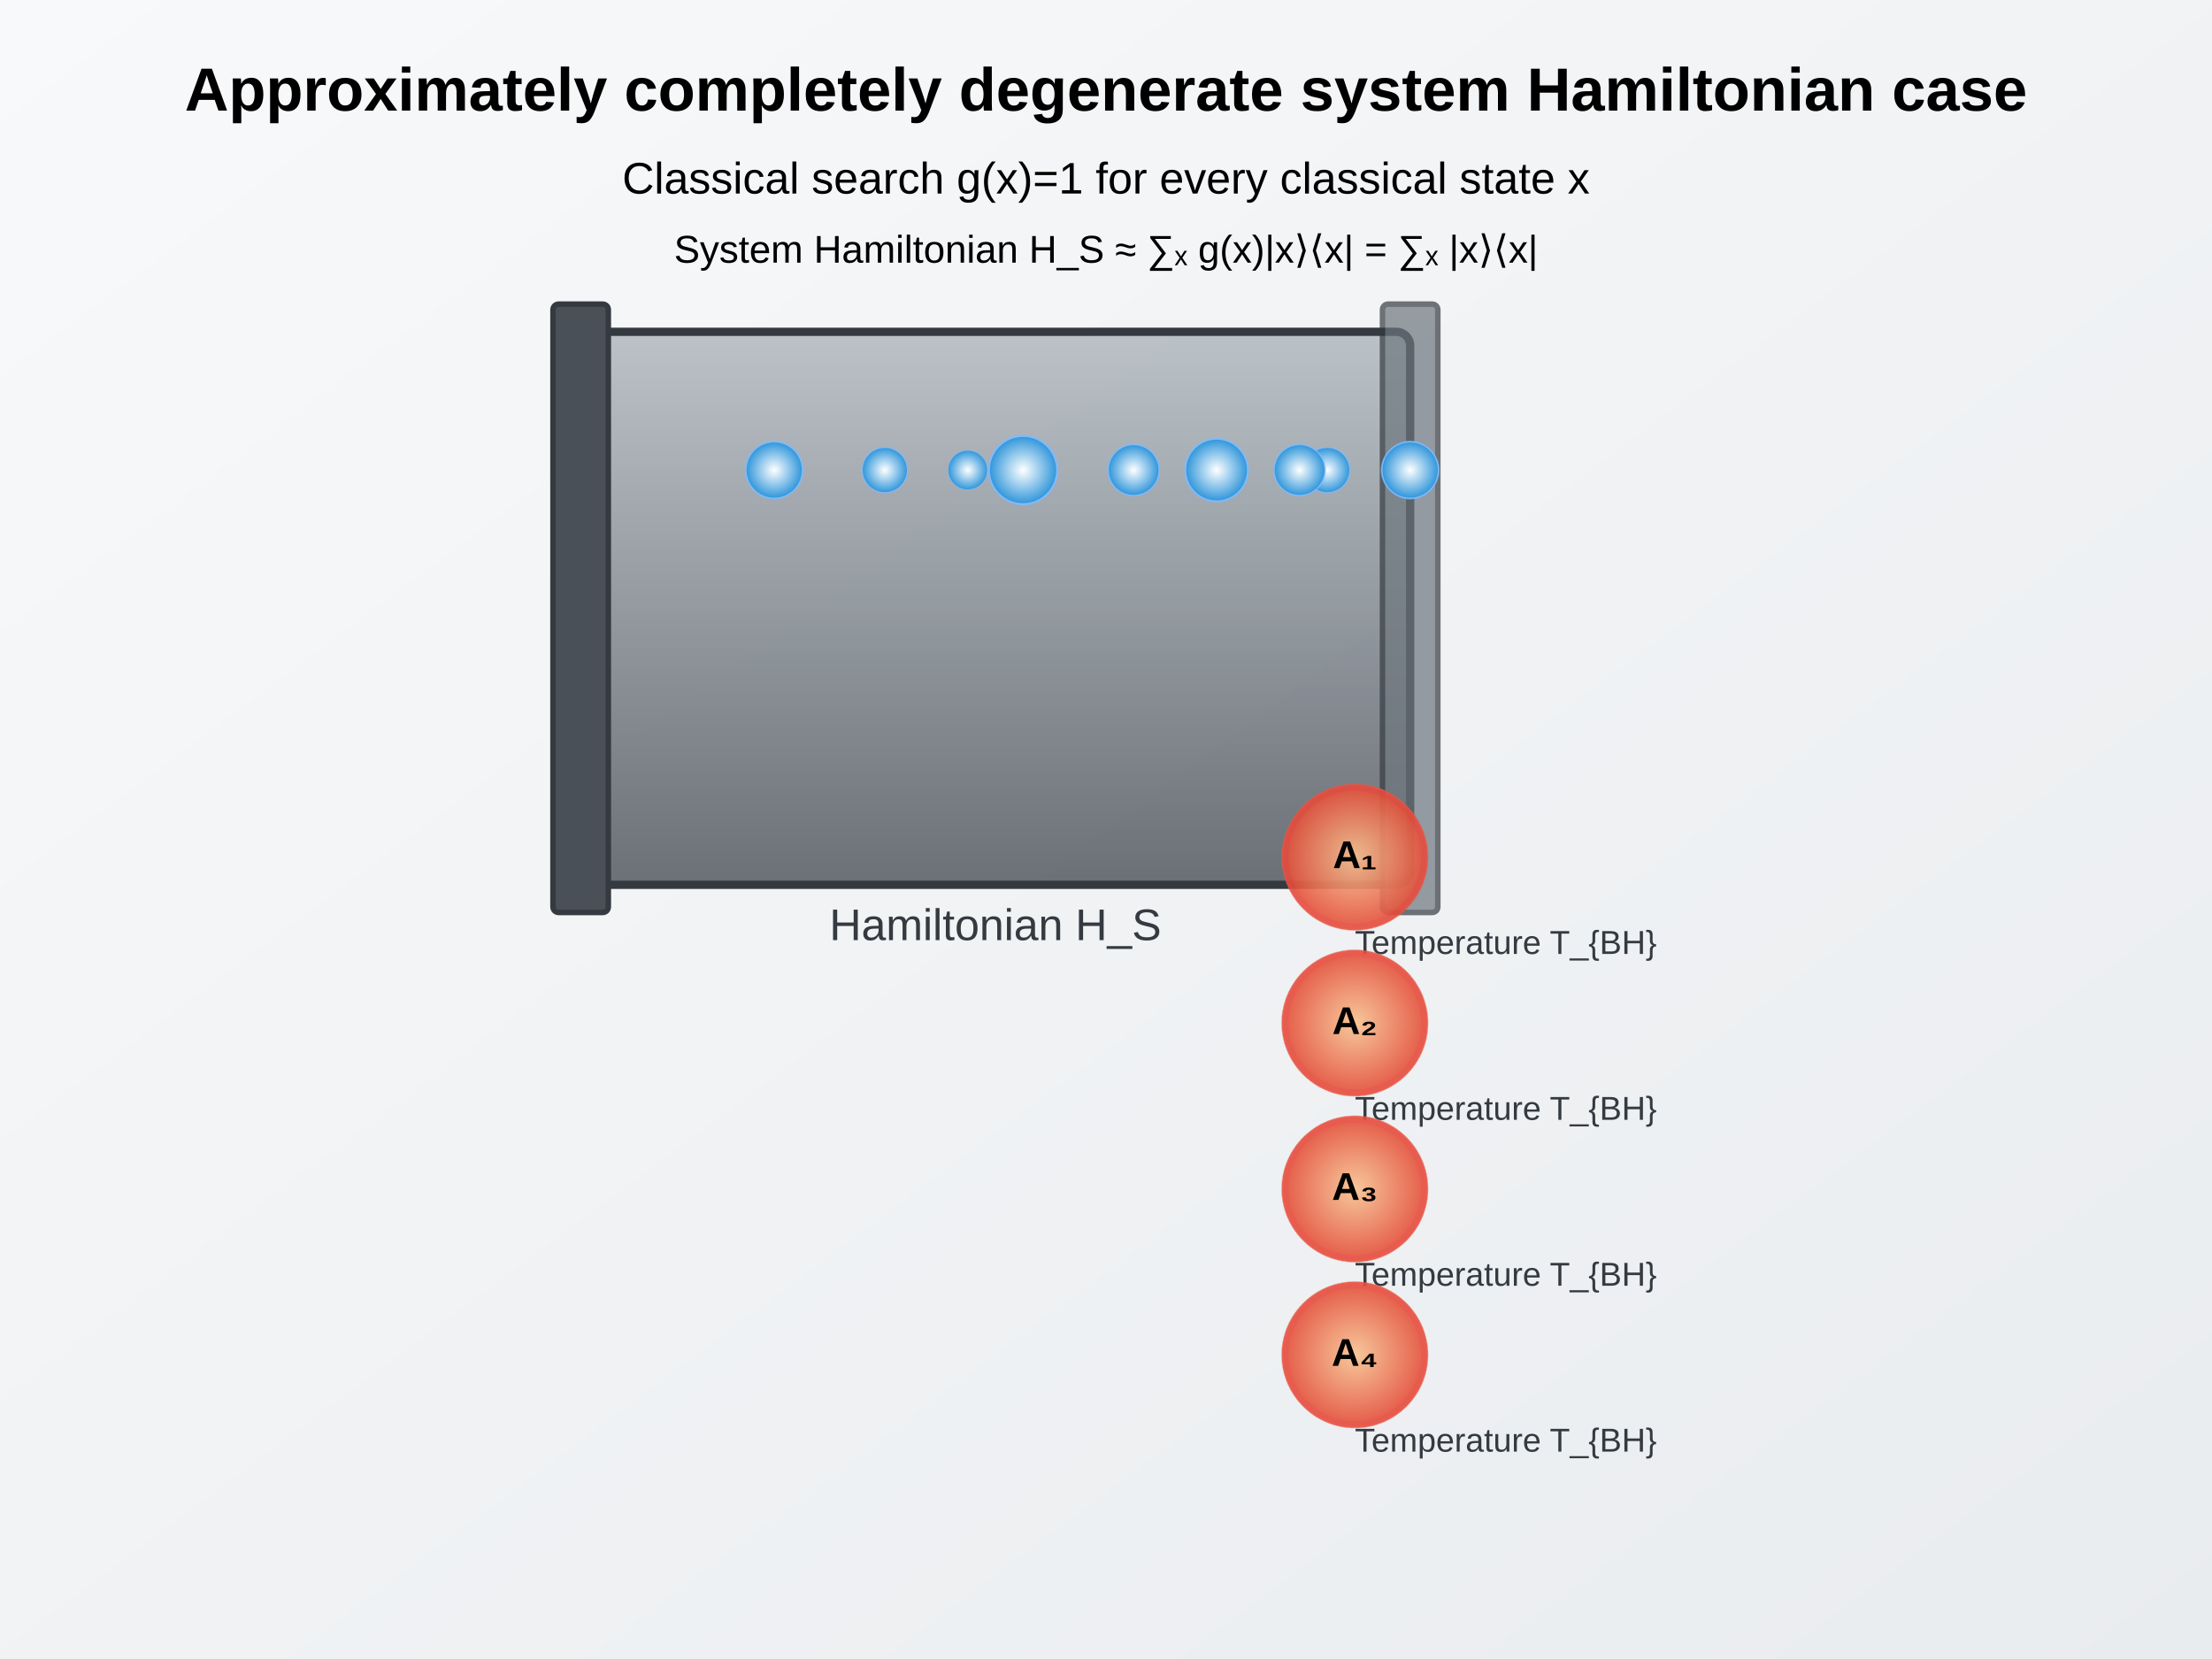
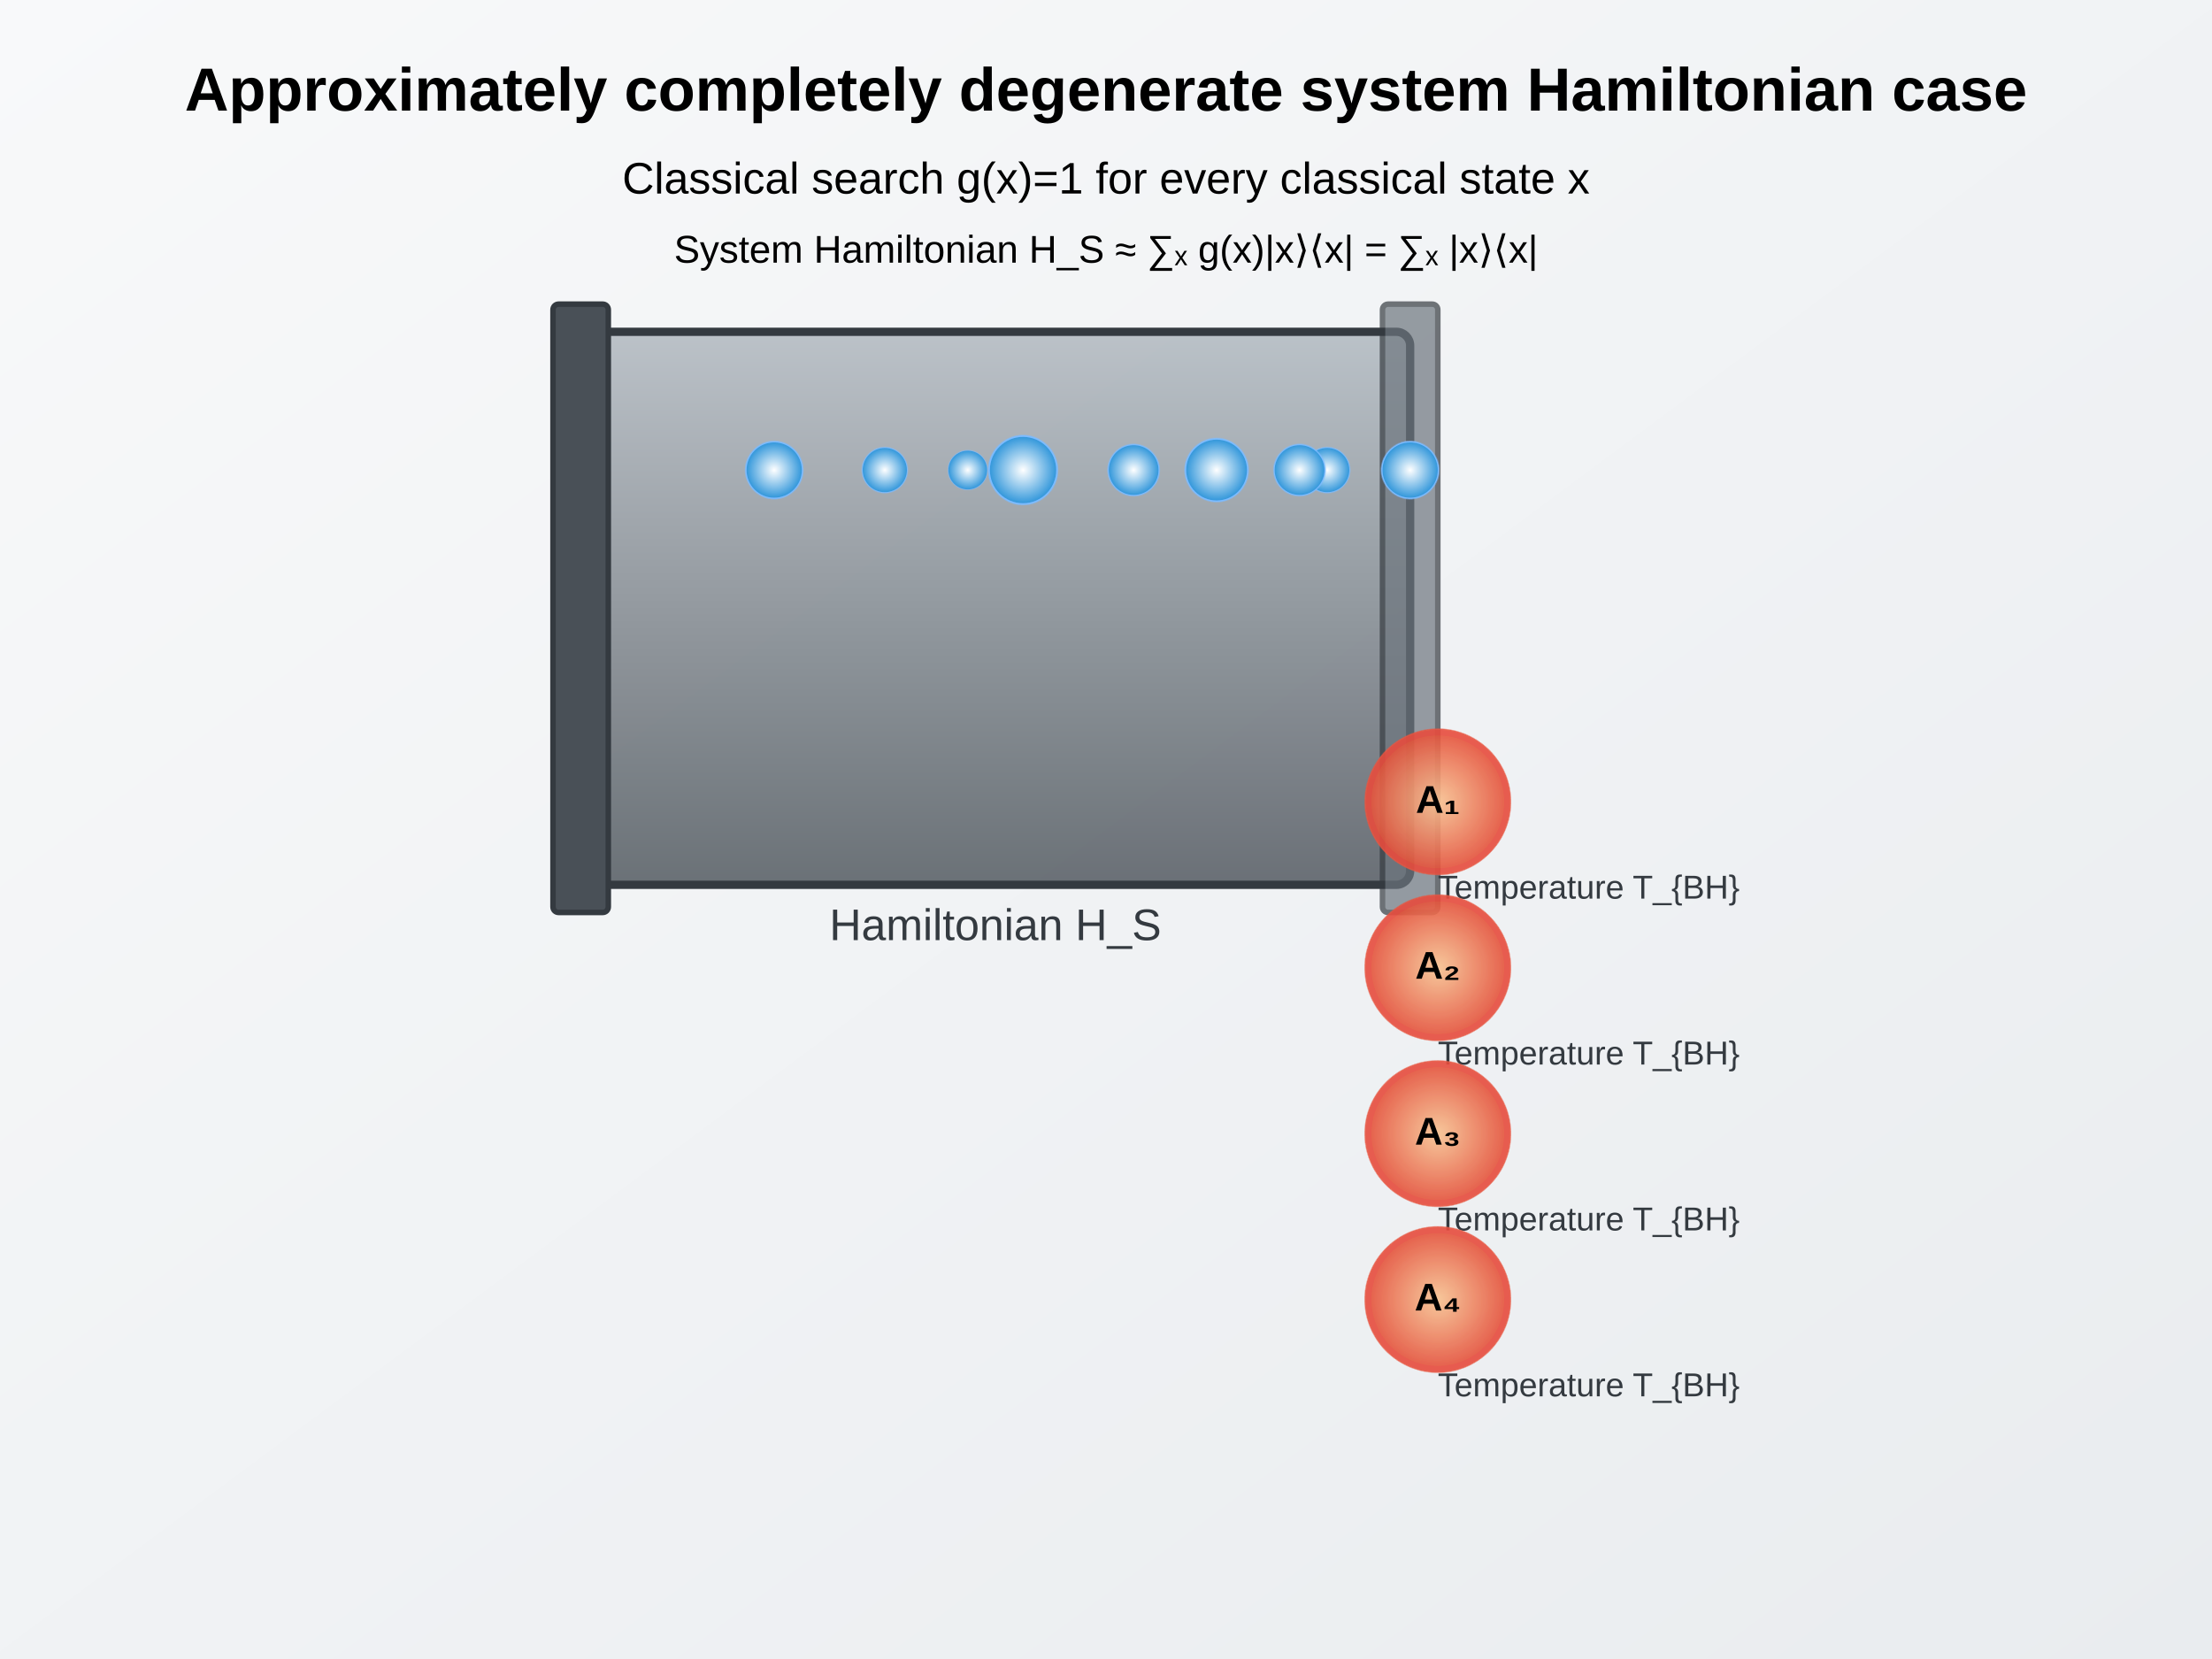
<svg xmlns="http://www.w3.org/2000/svg" viewBox="0 0 800 600">
  <defs>
    <linearGradient id="bg_grad" x1="0%" y1="0%" x2="100%" y2="100%">
      <stop offset="0%" style="stop-color:#f8f9fa;stop-opacity:1" />
      <stop offset="100%" style="stop-color:#e9ecef;stop-opacity:1" />
    </linearGradient>
    <linearGradient id="cavity_grad" x1="0%" y1="0%" x2="0%" y2="100%">
      <stop offset="0%" style="stop-color:#adb5bd;stop-opacity:0.8" />
      <stop offset="100%" style="stop-color:#495057;stop-opacity:0.8" />
    </linearGradient>
    <radialGradient id="atom_grad" cx="50%" cy="50%" r="50%" fx="50%" fy="50%">
      <stop offset="0%" style="stop-color:#f8c291;stop-opacity:1" />
      <stop offset="100%" style="stop-color:#e55039;stop-opacity:1" />
    </radialGradient>
    <radialGradient id="photon_grad" cx="50%" cy="50%" r="50%" fx="50%" fy="50%">
      <stop offset="0%" style="stop-color:#ffffff;stop-opacity:1" />
      <stop offset="100%" style="stop-color:#3498db;stop-opacity:1" />
    </radialGradient>
    <filter id="atom_glow" x="-50%" y="-50%" width="200%" height="200%">
      <feGaussianBlur in="SourceGraphic" stdDeviation="3" result="blur" />
      <feColorMatrix in="blur" type="matrix" values="1 0 0 0 0  0 1 0 0 0  0 0 1 0 0  0 0 0 18 -7" result="glow" />
      <feBlend in="SourceGraphic" in2="glow" mode="normal" />
    </filter>
    <filter id="photon_glow" x="-50%" y="-50%" width="200%" height="200%">
      <feGaussianBlur in="SourceGraphic" stdDeviation="4" result="blur" />
      <feColorMatrix in="blur" type="matrix" values="0 0 0 0 0.2  0 0 0 0 0.5  0 0 1 0 1  0 0 0 20 -7" result="glow" />
      <feBlend in="SourceGraphic" in2="glow" mode="normal" />
    </filter>
  </defs>
  <rect width="800" height="600" fill="url(#bg_grad)" />
  <text x="400" y="40" font-family="Arial" font-size="22" text-anchor="middle" font-weight="bold">
    Approximately completely degenerate system Hamiltonian case
  </text>
  <text x="400" y="70" font-family="Arial" font-size="16" text-anchor="middle">
    Classical search g(x)=1 for every classical state x
  </text>
  <text x="400" y="95" font-family="Arial" font-size="14" text-anchor="middle">
    System Hamiltonian H_S ≈ ∑ₓ g(x)|x⟩⟨x| = ∑ₓ |x⟩⟨x|
  </text>
  <g transform="translate(250, 170)">
    <rect x="-40" y="-50" width="300" height="200" rx="5" ry="5" fill="url(#cavity_grad)" stroke="#343a40" stroke-width="3" />
    <rect x="-50" y="-60" width="20" height="220" rx="2" ry="2" fill="#495057" stroke="#343a40" stroke-width="2" />
    <rect x="250" y="-60" width="20" height="220" rx="2" ry="2" fill="#6c757d" stroke="#343a40" stroke-width="2" opacity="0.7" />
    <circle cx="30" cy="0" r="10" fill="url(#photon_grad)" filter="url(#photon_glow)" />
    <circle cx="70" cy="0" r="8" fill="url(#photon_grad)" filter="url(#photon_glow)" />
    <circle cx="120" cy="0" r="12" fill="url(#photon_grad)" filter="url(#photon_glow)" />
    <circle cx="160" cy="0" r="9" fill="url(#photon_grad)" filter="url(#photon_glow)" />
    <circle cx="190" cy="0" r="11" fill="url(#photon_grad)" filter="url(#photon_glow)" />
    <circle cx="230" cy="0" r="8" fill="url(#photon_grad)" filter="url(#photon_glow)" />
    <circle cx="260" cy="0" r="10" fill="url(#photon_grad)" filter="url(#photon_glow)" />
    <circle cx="100" cy="0" r="7" fill="url(#photon_grad)" filter="url(#photon_glow)" />
    <circle cx="220" cy="0" r="9" fill="url(#photon_grad)" filter="url(#photon_glow)" />
    <text x="110" y="170" font-family="Arial" font-size="16" text-anchor="middle" fill="#343a40">Hamiltonian H_S</text>
  </g>
  <g transform="translate(430, 310)">
-     <circle cx="60" cy="0" r="25" fill="url(#atom_grad)" stroke="#e74c3c" stroke-width="2" filter="url(#atom_glow)" opacity="0.9" />
-     <text x="60" y="0" font-family="Arial" font-size="14" text-anchor="middle" dominant-baseline="middle" font-weight="bold">A₁</text>
-     <text x="60" y="35" font-family="Arial" font-size="12" text-anchor="start" fill="#343a40">Temperature T_{BH}</text>
+     <circle cx="90" cy="-20" r="25" fill="url(#atom_grad)" stroke="#e74c3c" stroke-width="2" filter="url(#atom_glow)" opacity="0.9" />
+     <text x="90" y="-20" font-family="Arial" font-size="14" text-anchor="middle" dominant-baseline="middle" font-weight="bold">A₁</text>
+     <text x="90" y="15" font-family="Arial" font-size="12" text-anchor="start" fill="#343a40">Temperature T_{BH}</text>
  </g>
  <g transform="translate(430, 370)">
-     <circle cx="60" cy="0" r="25" fill="url(#atom_grad)" stroke="#e74c3c" stroke-width="2" filter="url(#atom_glow)" opacity="0.9" />
-     <text x="60" y="0" font-family="Arial" font-size="14" text-anchor="middle" dominant-baseline="middle" font-weight="bold">A₂</text>
-     <text x="60" y="35" font-family="Arial" font-size="12" text-anchor="start" fill="#343a40">Temperature T_{BH}</text>
+     <circle cx="90" cy="-20" r="25" fill="url(#atom_grad)" stroke="#e74c3c" stroke-width="2" filter="url(#atom_glow)" opacity="0.9" />
+     <text x="90" y="-20" font-family="Arial" font-size="14" text-anchor="middle" dominant-baseline="middle" font-weight="bold">A₂</text>
+     <text x="90" y="15" font-family="Arial" font-size="12" text-anchor="start" fill="#343a40">Temperature T_{BH}</text>
  </g>
  <g transform="translate(430, 430)">
-     <circle cx="60" cy="0" r="25" fill="url(#atom_grad)" stroke="#e74c3c" stroke-width="2" filter="url(#atom_glow)" opacity="0.9" />
-     <text x="60" y="0" font-family="Arial" font-size="14" text-anchor="middle" dominant-baseline="middle" font-weight="bold">A₃</text>
-     <text x="60" y="35" font-family="Arial" font-size="12" text-anchor="start" fill="#343a40">Temperature T_{BH}</text>
+     <circle cx="90" cy="-20" r="25" fill="url(#atom_grad)" stroke="#e74c3c" stroke-width="2" filter="url(#atom_glow)" opacity="0.9" />
+     <text x="90" y="-20" font-family="Arial" font-size="14" text-anchor="middle" dominant-baseline="middle" font-weight="bold">A₃</text>
+     <text x="90" y="15" font-family="Arial" font-size="12" text-anchor="start" fill="#343a40">Temperature T_{BH}</text>
  </g>
  <g transform="translate(430, 490)">
-     <circle cx="60" cy="0" r="25" fill="url(#atom_grad)" stroke="#e74c3c" stroke-width="2" filter="url(#atom_glow)" opacity="0.9" />
-     <text x="60" y="0" font-family="Arial" font-size="14" text-anchor="middle" dominant-baseline="middle" font-weight="bold">A₄</text>
-     <text x="60" y="35" font-family="Arial" font-size="12" text-anchor="start" fill="#343a40">Temperature T_{BH}</text>
+     <circle cx="90" cy="-20" r="25" fill="url(#atom_grad)" stroke="#e74c3c" stroke-width="2" filter="url(#atom_glow)" opacity="0.9" />
+     <text x="90" y="-20" font-family="Arial" font-size="14" text-anchor="middle" dominant-baseline="middle" font-weight="bold">A₄</text>
+     <text x="90" y="15" font-family="Arial" font-size="12" text-anchor="start" fill="#343a40">Temperature T_{BH}</text>
  </g>
</svg>
